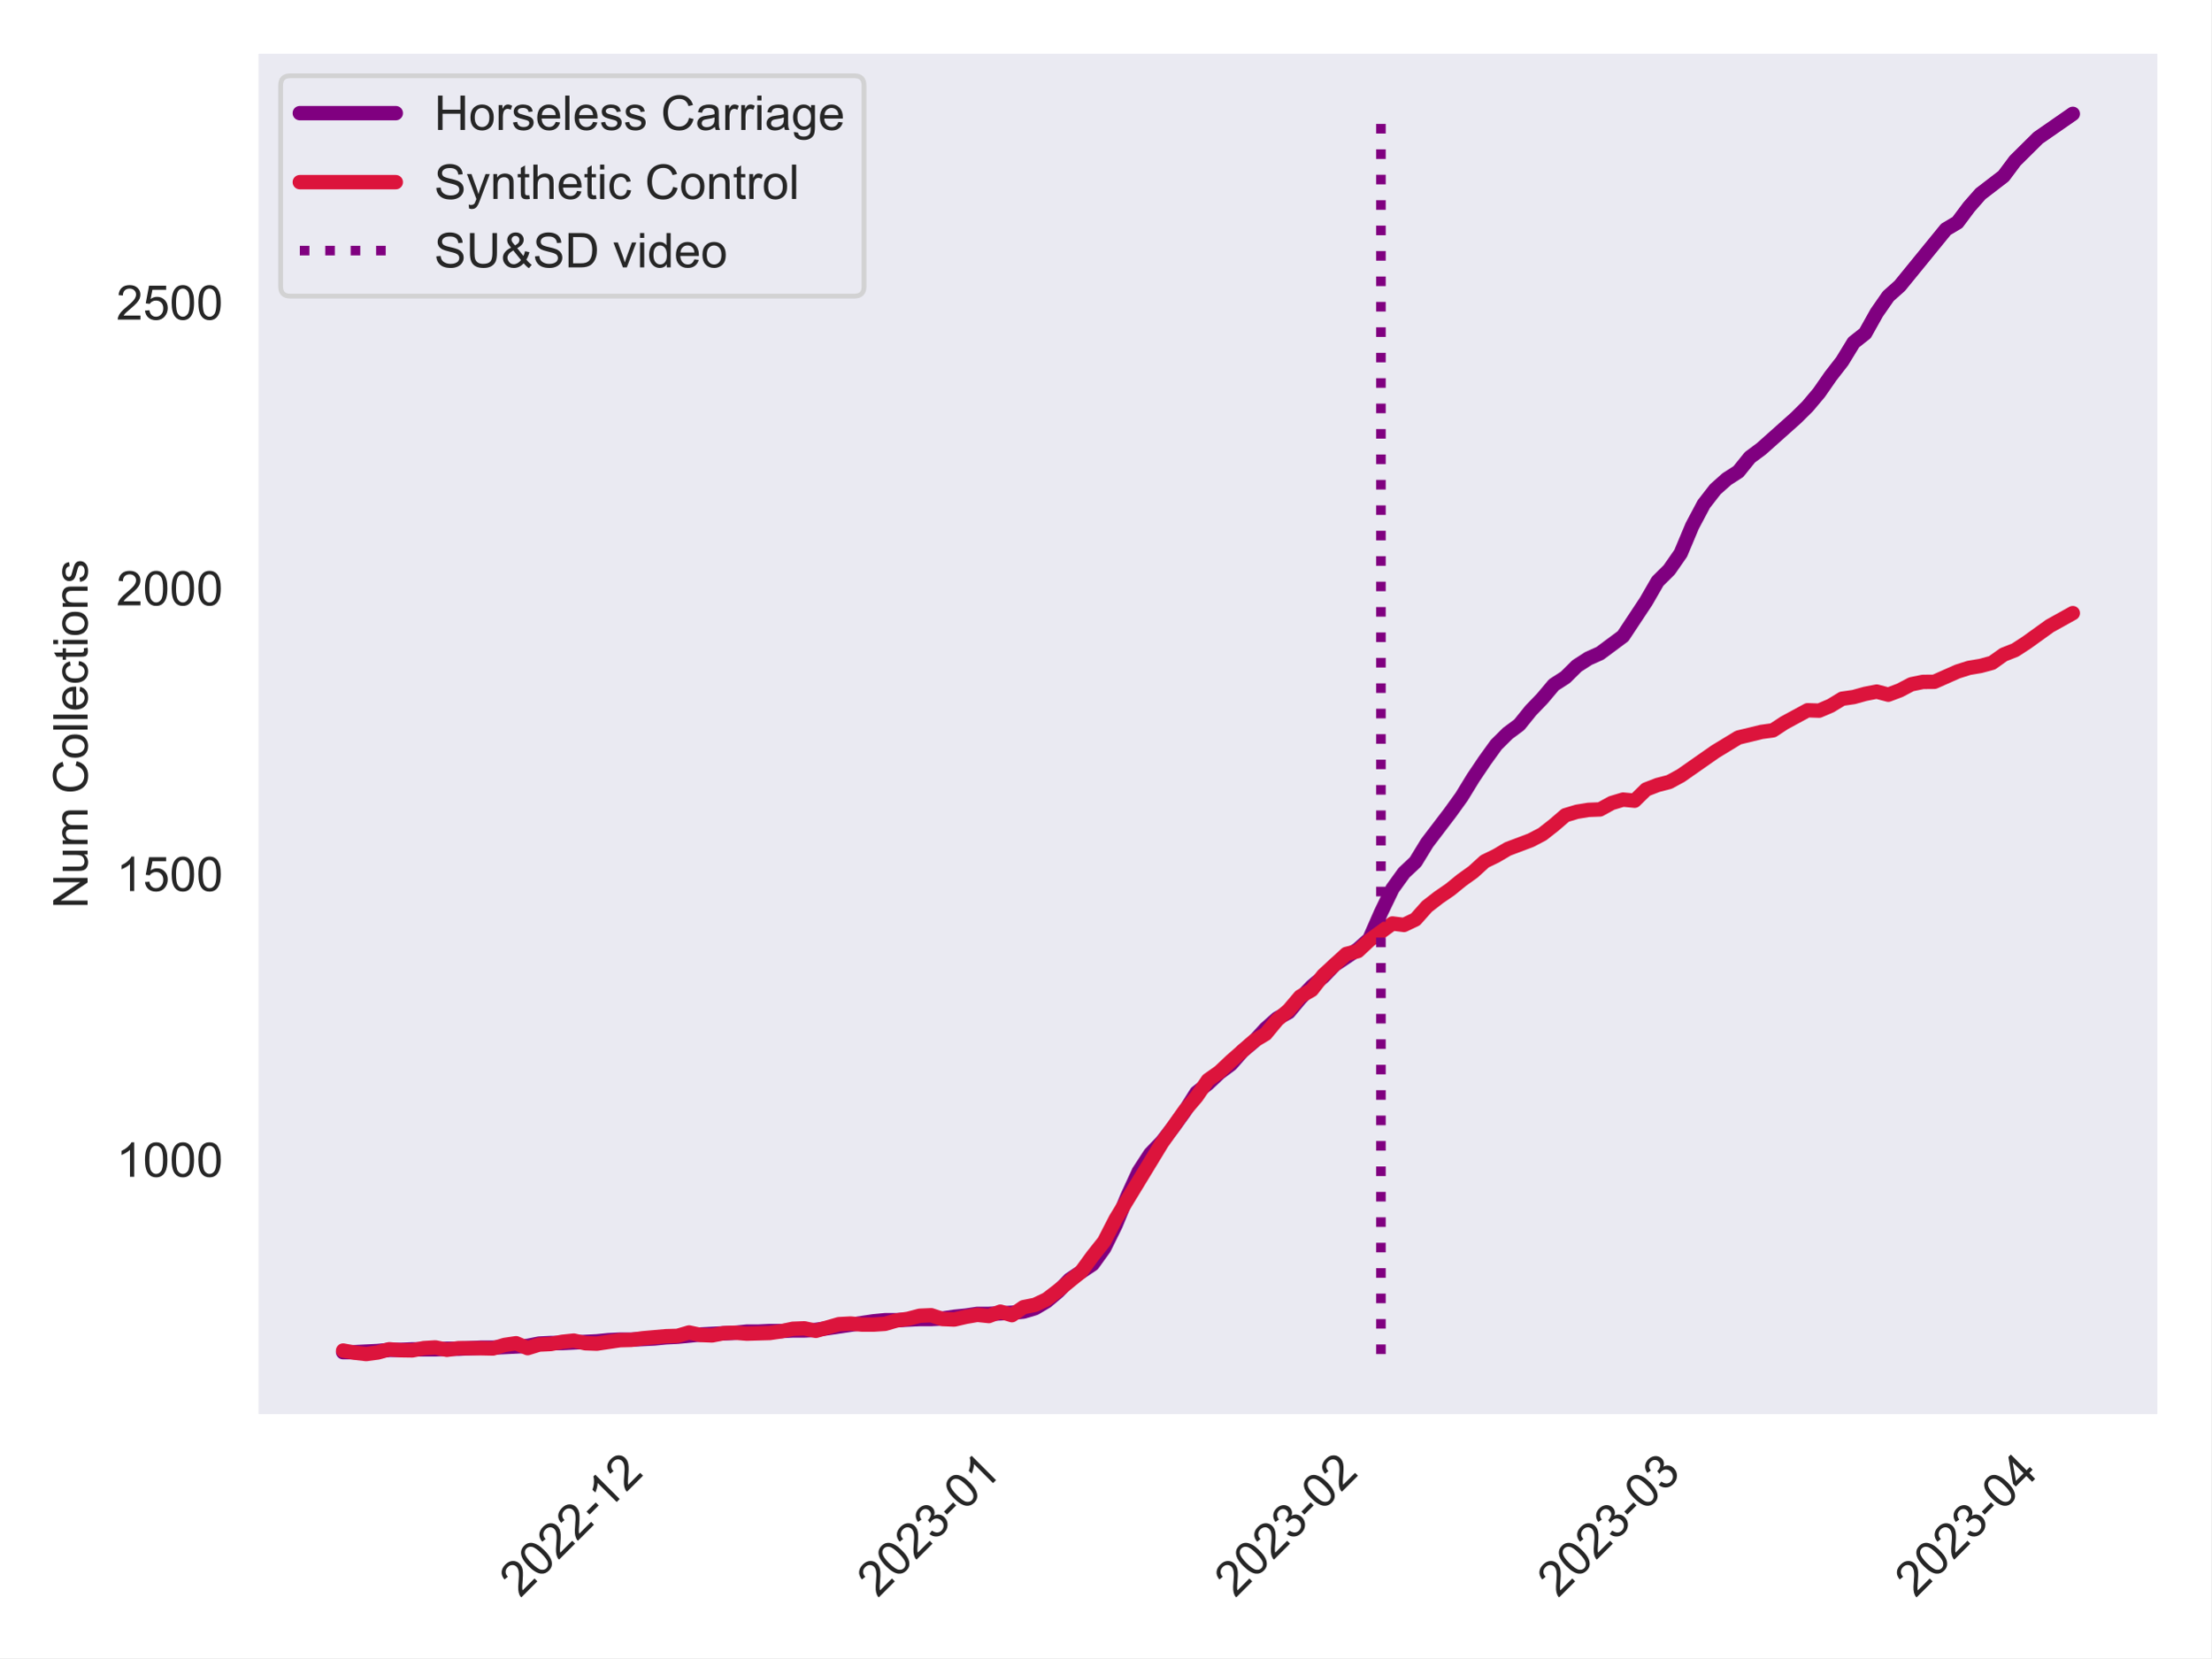
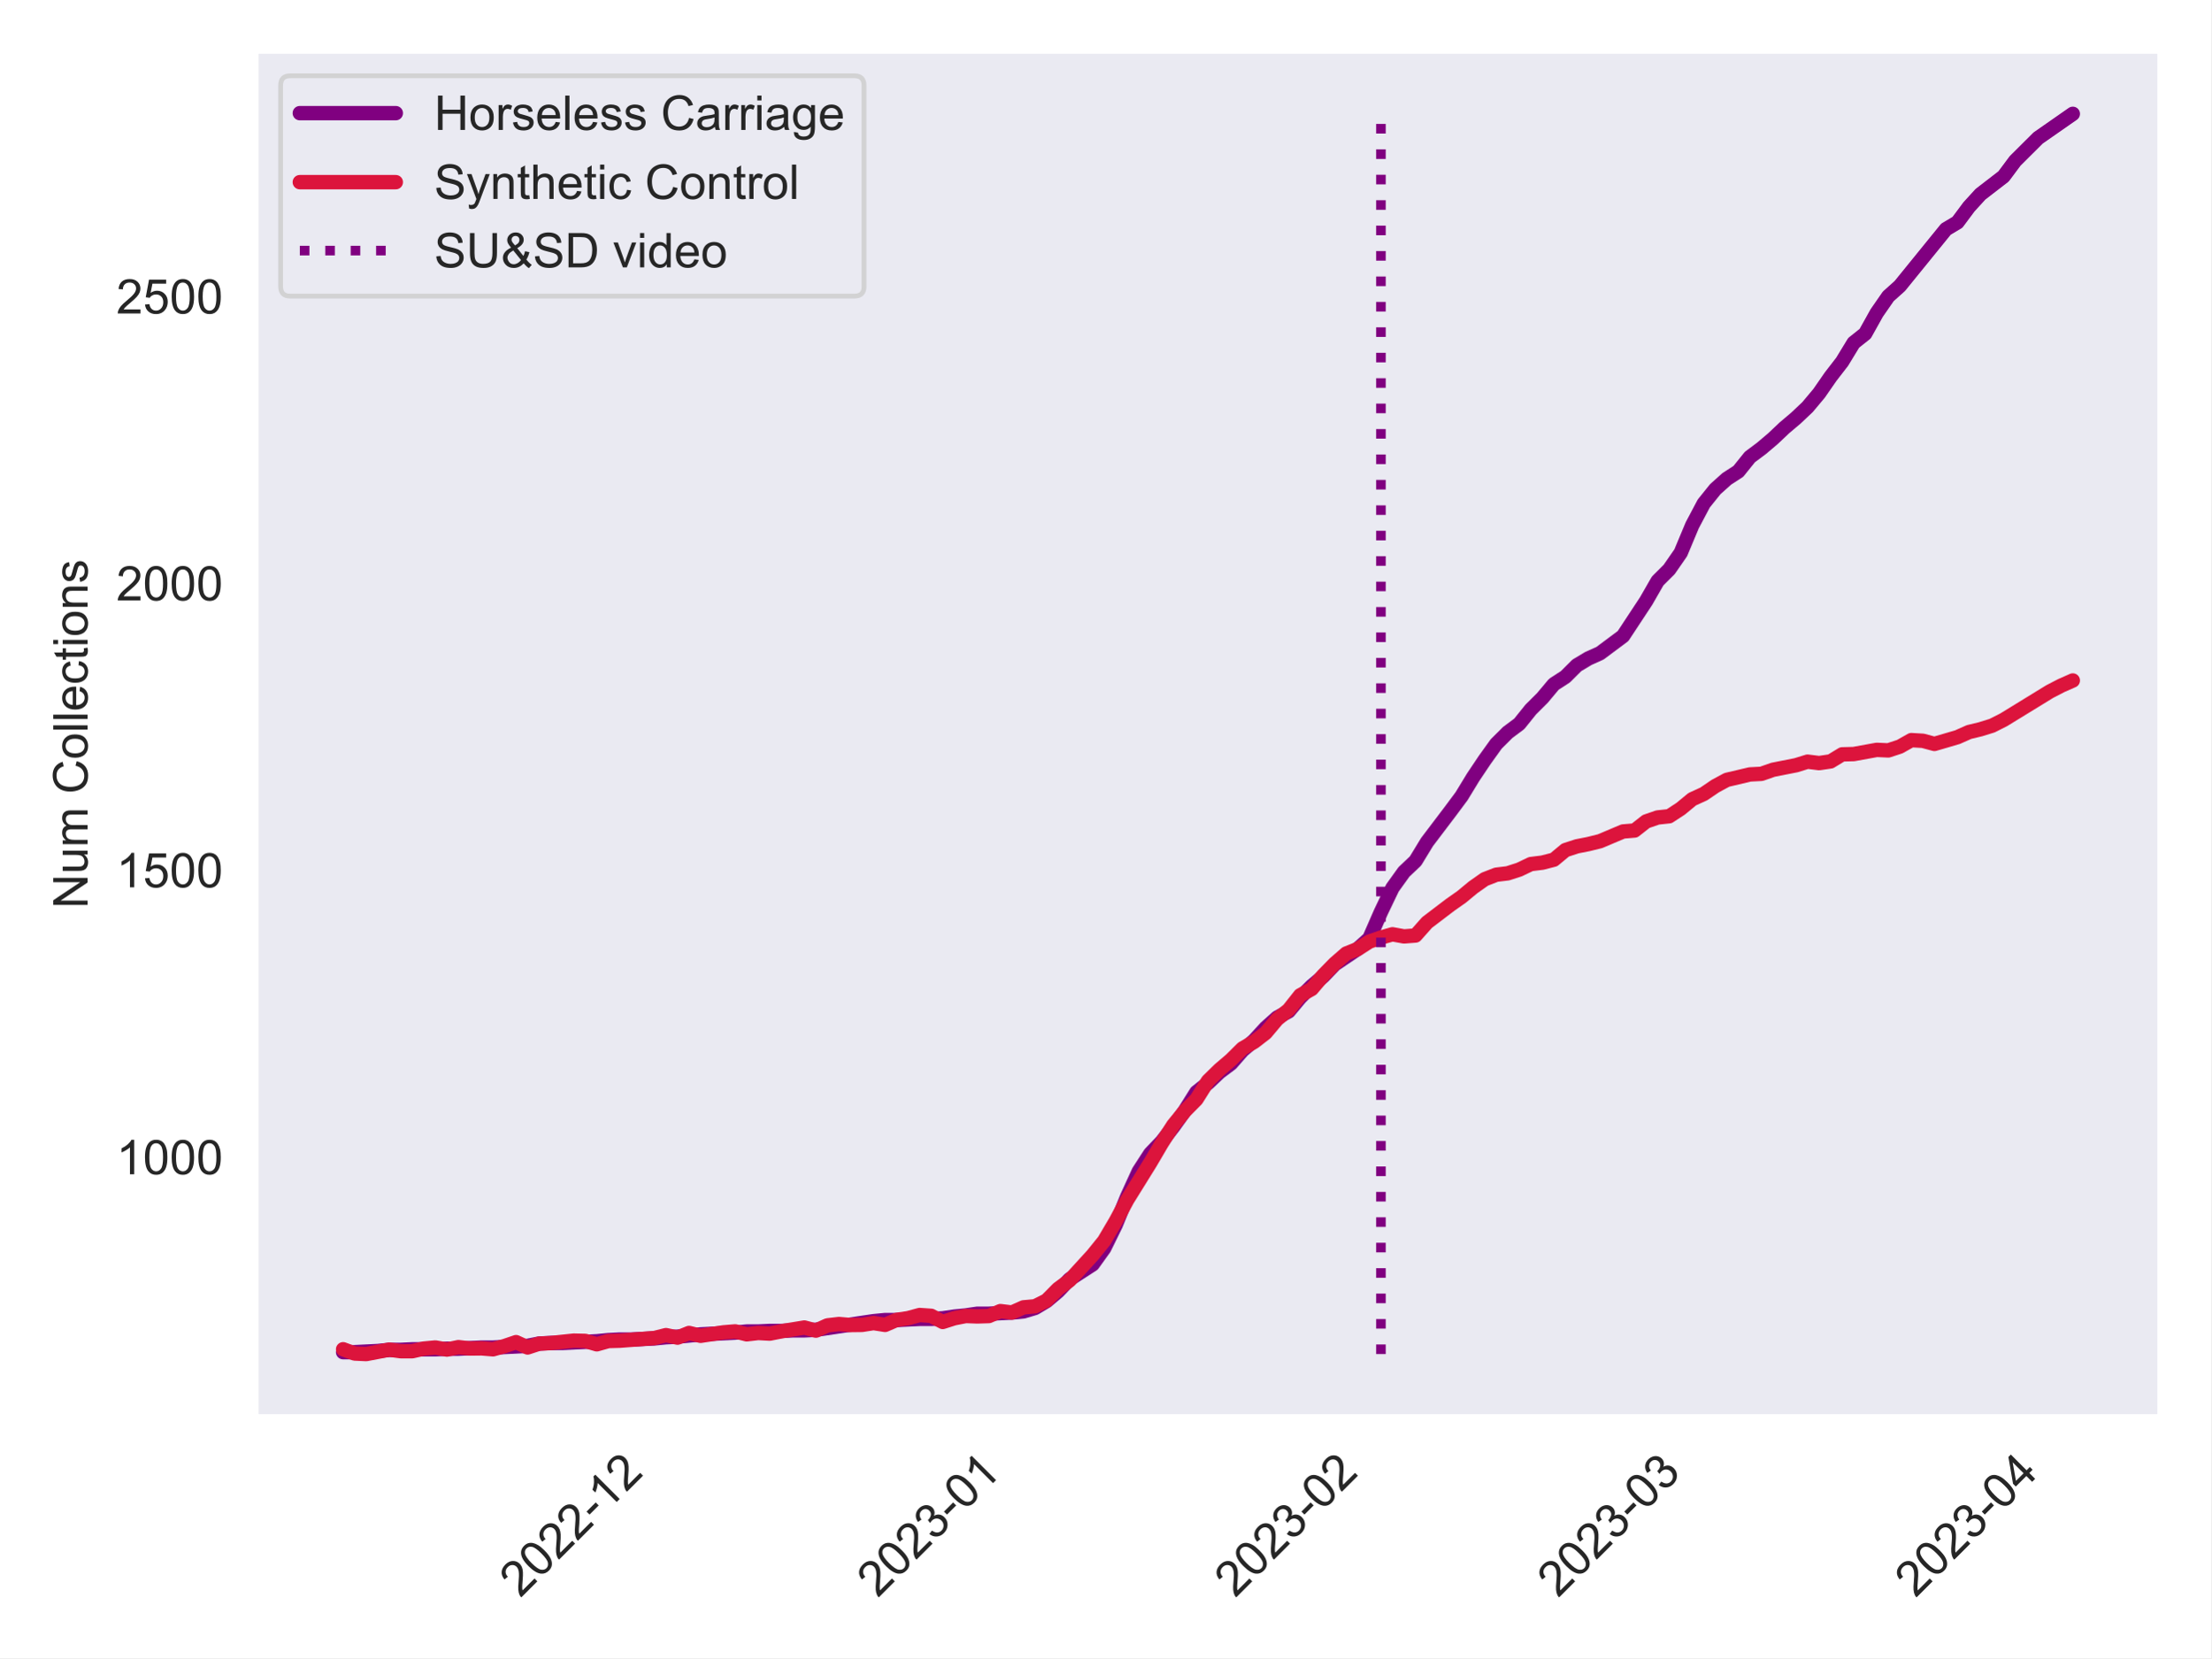
<svg xmlns="http://www.w3.org/2000/svg" xmlns:xlink="http://www.w3.org/1999/xlink" width="460.8pt" height="345.6pt" viewBox="0 0 460.8 345.6" version="1.1">
  <defs>
    <style type="text/css">*{stroke-linejoin: round; stroke-linecap: butt}</style>
  </defs>
  <g id="figure_1">
    <g id="patch_1">
      <path d="M 0 345.6  L 460.8 345.6  L 460.8 0  L 0 0  z " style="fill: #ffffff" />
    </g>
    <g id="axes_1">
      <g id="patch_2">
        <path d="M 53.48 295.153  L 450 295.153  L 450 10.8  L 53.48 10.8  z " style="fill: #eaeaf2" />
      </g>
      <g id="matplotlib.axis_1">
        <g id="xtick_1">
          <g id="text_1">
            <g style="fill: #262626" transform="translate(108.4209 333.1617) rotate(-45) scale(0.1 -0.1)">
              <defs>
                <path id="ArialMT-32" d="M 3222 541  L 3222 0  L 194 0  Q 188 203 259 391  Q 375 700 629 1000  Q 884 1300 1366 1694  Q 2113 2306 2375 2664  Q 2638 3022 2638 3341  Q 2638 3675 2398 3904  Q 2159 4134 1775 4134  Q 1369 4134 1125 3890  Q 881 3647 878 3216  L 300 3275  Q 359 3922 746 4261  Q 1134 4600 1788 4600  Q 2447 4600 2831 4234  Q 3216 3869 3216 3328  Q 3216 3053 3103 2787  Q 2991 2522 2730 2228  Q 2469 1934 1863 1422  Q 1356 997 1212 845  Q 1069 694 975 541  L 3222 541  z " transform="scale(0.015625)" />
                <path id="ArialMT-30" d="M 266 2259  Q 266 3072 433 3567  Q 600 4063 929 4331  Q 1259 4600 1759 4600  Q 2128 4600 2406 4451  Q 2684 4303 2865 4023  Q 3047 3744 3150 3342  Q 3253 2941 3253 2259  Q 3253 1453 3087 958  Q 2922 463 2592 192  Q 2263 -78 1759 -78  Q 1097 -78 719 397  Q 266 969 266 2259  z M 844 2259  Q 844 1131 1108 757  Q 1372 384 1759 384  Q 2147 384 2411 759  Q 2675 1134 2675 2259  Q 2675 3391 2411 3762  Q 2147 4134 1753 4134  Q 1366 4134 1134 3806  Q 844 3388 844 2259  z " transform="scale(0.015625)" />
                <path id="ArialMT-2d" d="M 203 1375  L 203 1941  L 1931 1941  L 1931 1375  L 203 1375  z " transform="scale(0.015625)" />
                <path id="ArialMT-31" d="M 2384 0  L 1822 0  L 1822 3584  Q 1619 3391 1289 3197  Q 959 3003 697 2906  L 697 3450  Q 1169 3672 1522 3987  Q 1875 4303 2022 4600  L 2384 4600  L 2384 0  z " transform="scale(0.015625)" />
              </defs>
              <use xlink:href="#ArialMT-32" />
              <use xlink:href="#ArialMT-30" x="55.615" />
              <use xlink:href="#ArialMT-32" x="111.23" />
              <use xlink:href="#ArialMT-32" x="166.846" />
              <use xlink:href="#ArialMT-2d" x="222.461" />
              <use xlink:href="#ArialMT-31" x="255.762" />
              <use xlink:href="#ArialMT-32" x="311.377" />
            </g>
          </g>
        </g>
        <g id="xtick_2">
          <g id="text_2">
            <g style="fill: #262626" transform="translate(182.9186 333.1617) rotate(-45) scale(0.1 -0.1)">
              <defs>
                <path id="ArialMT-33" d="M 269 1209  L 831 1284  Q 928 806 1161 595  Q 1394 384 1728 384  Q 2125 384 2398 659  Q 2672 934 2672 1341  Q 2672 1728 2419 1979  Q 2166 2231 1775 2231  Q 1616 2231 1378 2169  L 1441 2663  Q 1497 2656 1531 2656  Q 1891 2656 2178 2843  Q 2466 3031 2466 3422  Q 2466 3731 2256 3934  Q 2047 4138 1716 4138  Q 1388 4138 1169 3931  Q 950 3725 888 3313  L 325 3413  Q 428 3978 793 4289  Q 1159 4600 1703 4600  Q 2078 4600 2393 4439  Q 2709 4278 2876 4000  Q 3044 3722 3044 3409  Q 3044 3113 2884 2869  Q 2725 2625 2413 2481  Q 2819 2388 3044 2092  Q 3269 1797 3269 1353  Q 3269 753 2831 336  Q 2394 -81 1725 -81  Q 1122 -81 723 278  Q 325 638 269 1209  z " transform="scale(0.015625)" />
              </defs>
              <use xlink:href="#ArialMT-32" />
              <use xlink:href="#ArialMT-30" x="55.615" />
              <use xlink:href="#ArialMT-32" x="111.23" />
              <use xlink:href="#ArialMT-33" x="166.846" />
              <use xlink:href="#ArialMT-2d" x="222.461" />
              <use xlink:href="#ArialMT-30" x="255.762" />
              <use xlink:href="#ArialMT-31" x="311.377" />
            </g>
          </g>
        </g>
        <g id="xtick_3">
          <g id="text_3">
            <g style="fill: #262626" transform="translate(257.4163 333.1617) rotate(-45) scale(0.1 -0.1)">
              <use xlink:href="#ArialMT-32" />
              <use xlink:href="#ArialMT-30" x="55.615" />
              <use xlink:href="#ArialMT-32" x="111.23" />
              <use xlink:href="#ArialMT-33" x="166.846" />
              <use xlink:href="#ArialMT-2d" x="222.461" />
              <use xlink:href="#ArialMT-30" x="255.762" />
              <use xlink:href="#ArialMT-32" x="311.377" />
            </g>
          </g>
        </g>
        <g id="xtick_4">
          <g id="text_4">
            <g style="fill: #262626" transform="translate(324.7045 333.1617) rotate(-45) scale(0.1 -0.1)">
              <use xlink:href="#ArialMT-32" />
              <use xlink:href="#ArialMT-30" x="55.615" />
              <use xlink:href="#ArialMT-32" x="111.23" />
              <use xlink:href="#ArialMT-33" x="166.846" />
              <use xlink:href="#ArialMT-2d" x="222.461" />
              <use xlink:href="#ArialMT-30" x="255.762" />
              <use xlink:href="#ArialMT-33" x="311.377" />
            </g>
          </g>
        </g>
        <g id="xtick_5">
          <g id="text_5">
            <g style="fill: #262626" transform="translate(399.2022 333.1617) rotate(-45) scale(0.1 -0.1)">
              <defs>
                <path id="ArialMT-34" d="M 2069 0  L 2069 1097  L 81 1097  L 81 1613  L 2172 4581  L 2631 4581  L 2631 1613  L 3250 1613  L 3250 1097  L 2631 1097  L 2631 0  L 2069 0  z M 2069 1613  L 2069 3678  L 634 1613  L 2069 1613  z " transform="scale(0.015625)" />
              </defs>
              <use xlink:href="#ArialMT-32" />
              <use xlink:href="#ArialMT-30" x="55.615" />
              <use xlink:href="#ArialMT-32" x="111.23" />
              <use xlink:href="#ArialMT-33" x="166.846" />
              <use xlink:href="#ArialMT-2d" x="222.461" />
              <use xlink:href="#ArialMT-30" x="255.762" />
              <use xlink:href="#ArialMT-34" x="311.377" />
            </g>
          </g>
        </g>
      </g>
      <g id="matplotlib.axis_2">
        <g id="ytick_1">
          <g id="text_6">
-             <g style="fill: #262626" transform="translate(24.23625 245.2781) scale(0.1 -0.1)">
+             <g style="fill: #262626" transform="translate(24.23625 244.7481) scale(0.1 -0.1)">
              <use xlink:href="#ArialMT-31" />
              <use xlink:href="#ArialMT-30" x="55.615" />
              <use xlink:href="#ArialMT-30" x="111.23" />
              <use xlink:href="#ArialMT-30" x="166.846" />
            </g>
          </g>
        </g>
        <g id="ytick_2">
          <g id="text_7">
-             <g style="fill: #262626" transform="translate(24.23625 185.7223) scale(0.1 -0.1)">
+             <g style="fill: #262626" transform="translate(24.23625 184.945) scale(0.1 -0.1)">
              <defs>
                <path id="ArialMT-35" d="M 266 1200  L 856 1250  Q 922 819 1161 601  Q 1400 384 1738 384  Q 2144 384 2425 690  Q 2706 997 2706 1503  Q 2706 1984 2436 2262  Q 2166 2541 1728 2541  Q 1456 2541 1237 2417  Q 1019 2294 894 2097  L 366 2166  L 809 4519  L 3088 4519  L 3088 3981  L 1259 3981  L 1013 2750  Q 1425 3038 1878 3038  Q 2478 3038 2890 2622  Q 3303 2206 3303 1553  Q 3303 931 2941 478  Q 2500 -78 1738 -78  Q 1113 -78 717 272  Q 322 622 266 1200  z " transform="scale(0.015625)" />
              </defs>
              <use xlink:href="#ArialMT-31" />
              <use xlink:href="#ArialMT-35" x="55.615" />
              <use xlink:href="#ArialMT-30" x="111.23" />
              <use xlink:href="#ArialMT-30" x="166.846" />
            </g>
          </g>
        </g>
        <g id="ytick_3">
          <g id="text_8">
-             <g style="fill: #262626" transform="translate(24.23625 126.1666) scale(0.1 -0.1)">
+             <g style="fill: #262626" transform="translate(24.23625 125.1419) scale(0.1 -0.1)">
              <use xlink:href="#ArialMT-32" />
              <use xlink:href="#ArialMT-30" x="55.615" />
              <use xlink:href="#ArialMT-30" x="111.23" />
              <use xlink:href="#ArialMT-30" x="166.846" />
            </g>
          </g>
        </g>
        <g id="ytick_4">
          <g id="text_9">
-             <g style="fill: #262626" transform="translate(24.23625 66.61083) scale(0.1 -0.1)">
+             <g style="fill: #262626" transform="translate(24.23625 65.33881) scale(0.1 -0.1)">
              <use xlink:href="#ArialMT-32" />
              <use xlink:href="#ArialMT-35" x="55.615" />
              <use xlink:href="#ArialMT-30" x="111.23" />
              <use xlink:href="#ArialMT-30" x="166.846" />
            </g>
          </g>
        </g>
        <g id="text_10">
          <g style="fill: #262626" transform="translate(18.24875 189.3764) rotate(-90) scale(0.1 -0.1)">
            <defs>
              <path id="ArialMT-4e" d="M 488 0  L 488 4581  L 1109 4581  L 3516 984  L 3516 4581  L 4097 4581  L 4097 0  L 3475 0  L 1069 3600  L 1069 0  L 488 0  z " transform="scale(0.015625)" />
              <path id="ArialMT-75" d="M 2597 0  L 2597 488  Q 2209 -75 1544 -75  Q 1250 -75 995 37  Q 741 150 617 320  Q 494 491 444 738  Q 409 903 409 1263  L 409 3319  L 972 3319  L 972 1478  Q 972 1038 1006 884  Q 1059 663 1231 536  Q 1403 409 1656 409  Q 1909 409 2131 539  Q 2353 669 2445 892  Q 2538 1116 2538 1541  L 2538 3319  L 3100 3319  L 3100 0  L 2597 0  z " transform="scale(0.015625)" />
              <path id="ArialMT-6d" d="M 422 0  L 422 3319  L 925 3319  L 925 2853  Q 1081 3097 1340 3245  Q 1600 3394 1931 3394  Q 2300 3394 2536 3241  Q 2772 3088 2869 2813  Q 3263 3394 3894 3394  Q 4388 3394 4653 3120  Q 4919 2847 4919 2278  L 4919 0  L 4359 0  L 4359 2091  Q 4359 2428 4304 2576  Q 4250 2725 4106 2815  Q 3963 2906 3769 2906  Q 3419 2906 3187 2673  Q 2956 2441 2956 1928  L 2956 0  L 2394 0  L 2394 2156  Q 2394 2531 2256 2718  Q 2119 2906 1806 2906  Q 1569 2906 1367 2781  Q 1166 2656 1075 2415  Q 984 2175 984 1722  L 984 0  L 422 0  z " transform="scale(0.015625)" />
              <path id="ArialMT-20" transform="scale(0.015625)" />
              <path id="ArialMT-43" d="M 3763 1606  L 4369 1453  Q 4178 706 3683 314  Q 3188 -78 2472 -78  Q 1731 -78 1267 223  Q 803 525 561 1097  Q 319 1669 319 2325  Q 319 3041 592 3573  Q 866 4106 1370 4382  Q 1875 4659 2481 4659  Q 3169 4659 3637 4309  Q 4106 3959 4291 3325  L 3694 3184  Q 3534 3684 3231 3912  Q 2928 4141 2469 4141  Q 1941 4141 1586 3887  Q 1231 3634 1087 3207  Q 944 2781 944 2328  Q 944 1744 1114 1308  Q 1284 872 1643 656  Q 2003 441 2422 441  Q 2931 441 3284 734  Q 3638 1028 3763 1606  z " transform="scale(0.015625)" />
              <path id="ArialMT-6f" d="M 213 1659  Q 213 2581 725 3025  Q 1153 3394 1769 3394  Q 2453 3394 2887 2945  Q 3322 2497 3322 1706  Q 3322 1066 3130 698  Q 2938 331 2570 128  Q 2203 -75 1769 -75  Q 1072 -75 642 372  Q 213 819 213 1659  z M 791 1659  Q 791 1022 1069 705  Q 1347 388 1769 388  Q 2188 388 2466 706  Q 2744 1025 2744 1678  Q 2744 2294 2464 2611  Q 2184 2928 1769 2928  Q 1347 2928 1069 2612  Q 791 2297 791 1659  z " transform="scale(0.015625)" />
              <path id="ArialMT-6c" d="M 409 0  L 409 4581  L 972 4581  L 972 0  L 409 0  z " transform="scale(0.015625)" />
              <path id="ArialMT-65" d="M 2694 1069  L 3275 997  Q 3138 488 2766 206  Q 2394 -75 1816 -75  Q 1088 -75 661 373  Q 234 822 234 1631  Q 234 2469 665 2931  Q 1097 3394 1784 3394  Q 2450 3394 2872 2941  Q 3294 2488 3294 1666  Q 3294 1616 3291 1516  L 816 1516  Q 847 969 1125 678  Q 1403 388 1819 388  Q 2128 388 2347 550  Q 2566 713 2694 1069  z M 847 1978  L 2700 1978  Q 2663 2397 2488 2606  Q 2219 2931 1791 2931  Q 1403 2931 1139 2672  Q 875 2413 847 1978  z " transform="scale(0.015625)" />
              <path id="ArialMT-63" d="M 2588 1216  L 3141 1144  Q 3050 572 2676 248  Q 2303 -75 1759 -75  Q 1078 -75 664 370  Q 250 816 250 1647  Q 250 2184 428 2587  Q 606 2991 970 3192  Q 1334 3394 1763 3394  Q 2303 3394 2647 3120  Q 2991 2847 3088 2344  L 2541 2259  Q 2463 2594 2264 2762  Q 2066 2931 1784 2931  Q 1359 2931 1093 2626  Q 828 2322 828 1663  Q 828 994 1084 691  Q 1341 388 1753 388  Q 2084 388 2306 591  Q 2528 794 2588 1216  z " transform="scale(0.015625)" />
              <path id="ArialMT-74" d="M 1650 503  L 1731 6  Q 1494 -44 1306 -44  Q 1000 -44 831 53  Q 663 150 594 308  Q 525 466 525 972  L 525 2881  L 113 2881  L 113 3319  L 525 3319  L 525 4141  L 1084 4478  L 1084 3319  L 1650 3319  L 1650 2881  L 1084 2881  L 1084 941  Q 1084 700 1114 631  Q 1144 563 1211 522  Q 1278 481 1403 481  Q 1497 481 1650 503  z " transform="scale(0.015625)" />
              <path id="ArialMT-69" d="M 425 3934  L 425 4581  L 988 4581  L 988 3934  L 425 3934  z M 425 0  L 425 3319  L 988 3319  L 988 0  L 425 0  z " transform="scale(0.015625)" />
              <path id="ArialMT-6e" d="M 422 0  L 422 3319  L 928 3319  L 928 2847  Q 1294 3394 1984 3394  Q 2284 3394 2536 3286  Q 2788 3178 2913 3003  Q 3038 2828 3088 2588  Q 3119 2431 3119 2041  L 3119 0  L 2556 0  L 2556 2019  Q 2556 2363 2490 2533  Q 2425 2703 2258 2804  Q 2091 2906 1866 2906  Q 1506 2906 1245 2678  Q 984 2450 984 1813  L 984 0  L 422 0  z " transform="scale(0.015625)" />
              <path id="ArialMT-73" d="M 197 991  L 753 1078  Q 800 744 1014 566  Q 1228 388 1613 388  Q 2000 388 2187 545  Q 2375 703 2375 916  Q 2375 1106 2209 1216  Q 2094 1291 1634 1406  Q 1016 1563 777 1677  Q 538 1791 414 1992  Q 291 2194 291 2438  Q 291 2659 392 2848  Q 494 3038 669 3163  Q 800 3259 1026 3326  Q 1253 3394 1513 3394  Q 1903 3394 2198 3281  Q 2494 3169 2634 2976  Q 2775 2784 2828 2463  L 2278 2388  Q 2241 2644 2061 2787  Q 1881 2931 1553 2931  Q 1166 2931 1000 2803  Q 834 2675 834 2503  Q 834 2394 903 2306  Q 972 2216 1119 2156  Q 1203 2125 1616 2013  Q 2213 1853 2448 1751  Q 2684 1650 2818 1456  Q 2953 1263 2953 975  Q 2953 694 2789 445  Q 2625 197 2315 61  Q 2006 -75 1616 -75  Q 969 -75 630 194  Q 291 463 197 991  z " transform="scale(0.015625)" />
            </defs>
            <use xlink:href="#ArialMT-4e" />
            <use xlink:href="#ArialMT-75" x="72.217" />
            <use xlink:href="#ArialMT-6d" x="127.832" />
            <use xlink:href="#ArialMT-20" x="211.133" />
            <use xlink:href="#ArialMT-43" x="238.916" />
            <use xlink:href="#ArialMT-6f" x="311.133" />
            <use xlink:href="#ArialMT-6c" x="366.748" />
            <use xlink:href="#ArialMT-6c" x="388.965" />
            <use xlink:href="#ArialMT-65" x="411.182" />
            <use xlink:href="#ArialMT-63" x="466.797" />
            <use xlink:href="#ArialMT-74" x="516.797" />
            <use xlink:href="#ArialMT-69" x="544.58" />
            <use xlink:href="#ArialMT-6f" x="566.797" />
            <use xlink:href="#ArialMT-6e" x="622.412" />
            <use xlink:href="#ArialMT-73" x="678.027" />
          </g>
        </g>
      </g>
      <g id="PolyCollection_1" />
      <g id="PolyCollection_2" />
      <g id="line2d_1">
-         <path d="M 71.504 281.84  L 73.907 281.84  L 78.713 281.602  L 81.116 281.363  L 83.519 281.363  L 85.923 281.244  L 90.729 281.244  L 93.132 281.125  L 95.535 281.125  L 100.341 280.887  L 102.745 280.887  L 109.954 280.53  L 112.357 280.053  L 114.76 279.934  L 117.164 279.934  L 124.373 279.577  L 126.776 279.338  L 129.179 279.219  L 131.582 279.219  L 136.389 278.981  L 138.792 278.743  L 141.195 278.624  L 146.001 278.147  L 153.211 277.79  L 155.614 277.552  L 158.017 277.552  L 160.42 277.433  L 162.823 277.433  L 165.227 277.314  L 167.63 277.314  L 170.033 277.194  L 182.049 275.408  L 184.452 275.17  L 186.855 275.17  L 191.661 274.931  L 194.064 274.931  L 196.468 274.812  L 198.871 274.455  L 201.274 274.217  L 203.677 273.859  L 206.08 273.859  L 210.886 273.621  L 213.29 273.383  L 215.693 272.668  L 218.096 271.239  L 220.499 269.214  L 222.902 266.713  L 227.708 263.497  L 230.112 260.161  L 232.515 255.278  L 234.918 249.441  L 237.321 244.201  L 239.724 240.508  L 242.127 238.007  L 244.531 234.91  L 246.934 231.575  L 249.337 227.763  L 251.74 225.857  L 254.143 223.594  L 256.546 221.808  L 258.949 219.068  L 261.353 217.043  L 263.756 214.423  L 266.159 212.279  L 268.562 210.968  L 270.965 208.11  L 273.368 205.608  L 275.772 203.584  L 278.175 201.082  L 282.981 197.866  L 285.384 195.722  L 287.787 190.243  L 290.19 185.24  L 292.594 181.905  L 294.997 179.642  L 297.4 175.711  L 302.206 169.399  L 304.609 166.063  L 307.012 162.133  L 309.416 158.559  L 311.819 155.224  L 314.222 152.842  L 316.625 151.055  L 319.028 148.078  L 321.431 145.576  L 323.835 142.718  L 326.238 141.169  L 328.641 138.787  L 331.044 137.238  L 333.447 136.166  L 338.253 132.593  L 343.06 125.327  L 345.463 121.158  L 347.866 118.776  L 350.269 115.322  L 352.672 109.605  L 355.076 105.078  L 357.479 101.981  L 359.882 99.837  L 362.285 98.289  L 364.688 95.311  L 367.091 93.524  L 374.301 87.092  L 376.704 84.71  L 379.107 81.852  L 381.51 78.397  L 383.913 75.3  L 386.316 71.37  L 388.72 69.464  L 391.123 65.176  L 393.526 61.722  L 395.929 59.578  L 405.542 47.786  L 407.945 46.356  L 410.348 43.14  L 412.751 40.401  L 417.557 36.708  L 419.961 33.492  L 424.767 28.728  L 431.976 23.725  L 431.976 23.725  " clip-path="url(#p81925b0936)" style="fill: none; stroke: #800080; stroke-width: 3; stroke-linecap: round" />
+         <path d="M 71.504 281.835  L 73.907 281.835  L 78.713 281.596  L 81.116 281.357  L 83.519 281.357  L 85.923 281.237  L 90.729 281.237  L 93.132 281.118  L 95.535 281.118  L 100.341 280.878  L 102.745 280.878  L 109.954 280.52  L 112.357 280.041  L 114.76 279.922  L 117.164 279.922  L 124.373 279.563  L 126.776 279.324  L 129.179 279.204  L 131.582 279.204  L 136.389 278.965  L 138.792 278.726  L 141.195 278.606  L 146.001 278.128  L 153.211 277.769  L 155.614 277.53  L 158.017 277.53  L 160.42 277.41  L 162.823 277.41  L 165.227 277.29  L 167.63 277.29  L 170.033 277.171  L 182.049 275.377  L 184.452 275.137  L 186.855 275.137  L 191.661 274.898  L 194.064 274.898  L 196.468 274.779  L 198.871 274.42  L 201.274 274.181  L 203.677 273.822  L 206.08 273.822  L 210.886 273.583  L 213.29 273.343  L 215.693 272.626  L 218.096 271.19  L 220.499 269.157  L 222.902 266.645  L 227.708 263.536  L 230.112 260.187  L 232.515 255.283  L 234.918 249.422  L 237.321 244.159  L 239.724 240.452  L 242.127 237.94  L 244.531 234.83  L 246.934 231.481  L 249.337 227.654  L 251.74 225.74  L 254.143 223.468  L 256.546 221.673  L 258.949 218.922  L 261.353 216.889  L 263.756 214.258  L 266.159 212.105  L 268.562 210.789  L 270.965 207.919  L 273.368 205.527  L 275.772 203.493  L 278.175 200.982  L 282.981 197.752  L 285.384 195.599  L 287.787 190.097  L 290.19 185.074  L 292.594 181.725  L 294.997 179.452  L 297.4 175.505  L 302.206 169.166  L 304.609 165.937  L 307.012 161.99  L 309.416 158.402  L 311.819 155.053  L 314.222 152.661  L 316.625 150.867  L 319.028 147.876  L 321.431 145.484  L 323.835 142.614  L 326.238 141.059  L 328.641 138.667  L 331.044 137.231  L 333.447 136.155  L 338.253 132.567  L 343.06 125.271  L 345.463 121.085  L 347.866 118.692  L 350.269 115.224  L 352.672 109.483  L 355.076 104.938  L 357.479 101.948  L 359.882 99.795  L 362.285 98.24  L 364.688 95.25  L 367.091 93.456  L 369.494 91.422  L 371.898 89.15  L 374.301 87.116  L 376.704 84.844  L 379.107 81.973  L 381.51 78.505  L 383.913 75.395  L 386.316 71.448  L 388.72 69.534  L 391.123 65.228  L 393.526 61.76  L 395.929 59.607  L 405.542 47.766  L 407.945 46.331  L 410.348 43.101  L 412.751 40.47  L 417.557 36.762  L 419.961 33.533  L 424.767 28.749  L 431.976 23.725  L 431.976 23.725  " clip-path="url(#pc773b7f266)" style="fill: none; stroke: #800080; stroke-width: 3; stroke-linecap: round" />
      </g>
      <g id="line2d_2">
-         <path d="M 71.504 281.501  L 73.907 281.95  L 76.31 282.228  L 78.713 281.908  L 81.116 281.228  L 83.519 281.431  L 85.923 281.467  L 88.326 280.99  L 90.729 280.847  L 93.132 281.344  L 95.535 281.006  L 100.341 281.018  L 102.745 281.067  L 105.148 280.335  L 107.551 279.975  L 109.954 280.996  L 112.357 280.254  L 114.76 280.139  L 117.164 279.678  L 119.567 279.425  L 121.97 279.974  L 124.373 280.06  L 129.179 279.343  L 131.582 279.275  L 133.986 278.937  L 138.792 278.515  L 141.195 278.443  L 143.598 277.733  L 146.001 278.252  L 148.404 278.343  L 150.808 277.871  L 153.211 277.777  L 155.614 277.974  L 160.42 277.838  L 162.823 277.487  L 165.227 276.965  L 167.63 276.872  L 170.033 277.394  L 174.839 276  L 177.242 275.872  L 179.645 276.087  L 182.049 276.09  L 184.452 275.933  L 186.855 275.229  L 189.258 274.884  L 191.661 274.247  L 194.064 274.14  L 196.468 274.932  L 198.871 275.031  L 201.274 274.474  L 203.677 274.058  L 206.08 274.308  L 208.483 273.388  L 210.886 274.124  L 213.29 272.46  L 215.693 271.974  L 218.096 270.834  L 220.499 268.994  L 225.305 265.077  L 227.708 261.78  L 230.112 258.751  L 232.515 254.071  L 242.127 238.258  L 246.934 231.438  L 249.337 228.631  L 251.74 225.124  L 254.143 223.427  L 256.546 221.151  L 261.353 216.939  L 263.756 215.507  L 266.159 212.598  L 268.562 210.537  L 270.965 207.705  L 273.368 206.345  L 275.772 203.259  L 280.578 198.841  L 282.981 198.238  L 285.384 195.991  L 290.19 192.487  L 292.594 192.785  L 294.997 191.63  L 297.4 188.927  L 299.803 187.064  L 302.206 185.411  L 304.609 183.454  L 307.012 181.729  L 309.416 179.537  L 311.819 178.366  L 314.222 176.946  L 319.028 175.128  L 321.431 173.873  L 323.835 171.988  L 326.238 169.919  L 328.641 169.193  L 331.044 168.802  L 333.447 168.708  L 335.85 167.383  L 338.253 166.661  L 340.657 166.894  L 343.06 164.541  L 345.463 163.612  L 347.866 162.986  L 350.269 161.685  L 357.479 156.646  L 362.285 153.723  L 367.091 152.556  L 369.494 152.221  L 371.898 150.642  L 376.704 148.039  L 379.107 148.12  L 381.51 147.094  L 383.913 145.632  L 386.316 145.282  L 388.72 144.617  L 391.123 144.153  L 393.526 144.792  L 395.929 143.881  L 398.332 142.622  L 400.735 142.125  L 403.139 142.101  L 407.945 139.967  L 410.348 139.203  L 412.751 138.798  L 415.154 138.15  L 417.557 136.44  L 419.961 135.489  L 422.364 133.924  L 427.17 130.467  L 431.976 127.791  L 431.976 127.791  " clip-path="url(#p81925b0936)" style="fill: none; stroke: #dc143c; stroke-width: 3; stroke-linecap: round" />
+         <path d="M 71.504 281.229  L 73.907 282.115  L 76.31 282.228  L 81.116 281.31  L 83.519 281.638  L 85.923 281.639  L 88.326 281.089  L 90.729 280.862  L 93.132 281.294  L 95.535 280.786  L 97.938 281.069  L 100.341 281.041  L 102.745 281.239  L 105.148 280.567  L 107.551 279.745  L 109.954 280.855  L 112.357 280.06  L 114.76 279.941  L 119.567 279.431  L 121.97 279.489  L 124.373 280.199  L 126.776 279.517  L 129.179 279.447  L 136.389 278.893  L 138.792 278.28  L 141.195 278.801  L 143.598 277.835  L 146.001 278.428  L 150.808 277.703  L 153.211 277.504  L 155.614 278.117  L 158.017 277.837  L 160.42 277.97  L 162.823 277.49  L 167.63 276.697  L 170.033 277.343  L 172.436 276.255  L 174.839 275.973  L 177.242 276.182  L 179.645 276.151  L 182.049 275.77  L 184.452 276.152  L 186.855 275.111  L 189.258 274.749  L 191.661 274.093  L 194.064 274.261  L 196.468 275.536  L 198.871 274.768  L 201.274 274.294  L 203.677 274.385  L 206.08 274.306  L 208.483 273.274  L 210.886 273.575  L 213.29 272.497  L 215.693 272.275  L 218.096 271.075  L 220.499 268.643  L 222.902 266.868  L 227.708 261.606  L 230.112 258.632  L 232.515 254.549  L 234.918 250.093  L 239.724 242.35  L 242.127 238.253  L 244.531 234.495  L 246.934 231.567  L 249.337 229.141  L 251.74 225.31  L 254.143 222.958  L 256.546 220.908  L 258.949 218.523  L 261.353 217.153  L 263.756 215.296  L 266.159 212.436  L 268.562 210.484  L 270.965 207.447  L 273.368 206.13  L 275.772 203.283  L 278.175 200.829  L 280.578 198.737  L 282.981 197.789  L 285.384 196.254  L 287.787 195.421  L 290.19 194.737  L 292.594 195.176  L 294.997 194.99  L 297.4 192.281  L 302.206 188.622  L 304.609 186.933  L 307.012 184.944  L 309.416 183.252  L 311.819 182.318  L 314.222 182.026  L 316.625 181.246  L 319.028 180.099  L 321.431 179.799  L 323.835 179.183  L 326.238 177.184  L 328.641 176.401  L 331.044 175.927  L 333.447 175.333  L 338.253 173.304  L 340.657 173.101  L 343.06 171.214  L 345.463 170.385  L 347.866 170.127  L 350.269 168.557  L 352.672 166.573  L 355.076 165.476  L 357.479 163.84  L 359.882 162.544  L 364.688 161.417  L 367.091 161.29  L 369.494 160.444  L 374.301 159.497  L 376.704 158.75  L 379.107 159.051  L 381.51 158.694  L 383.913 157.23  L 386.316 157.167  L 391.123 156.296  L 393.526 156.407  L 395.929 155.616  L 398.332 154.264  L 400.735 154.405  L 403.139 155.054  L 407.945 153.645  L 410.348 152.575  L 412.751 151.997  L 415.154 151.249  L 417.557 150.038  L 427.17 144.14  L 429.573 142.895  L 431.976 141.836  L 431.976 141.836  " clip-path="url(#pc773b7f266)" style="fill: none; stroke: #dc143c; stroke-width: 3; stroke-linecap: round" />
      </g>
      <g id="LineCollection_1">
-         <path d="M 287.787 282.228  L 287.787 23.725  " clip-path="url(#p81925b0936)" style="fill: none; stroke-dasharray: 2,3.3; stroke-dashoffset: 0; stroke: #800080; stroke-width: 2" />
+         <path d="M 287.787 282.228  L 287.787 23.725  " clip-path="url(#pc773b7f266)" style="fill: none; stroke-dasharray: 2,3.3; stroke-dashoffset: 0; stroke: #800080; stroke-width: 2" />
      </g>
      <g id="patch_3">
        <path d="M 53.48 295.153  L 53.48 10.8  " style="fill: none; stroke: #ffffff; stroke-width: 0.8; stroke-linejoin: miter; stroke-linecap: square" />
      </g>
      <g id="patch_4">
        <path d="M 450 295.153  L 450 10.8  " style="fill: none; stroke: #ffffff; stroke-width: 0.8; stroke-linejoin: miter; stroke-linecap: square" />
      </g>
      <g id="patch_5">
        <path d="M 53.48 295.153  L 450 295.153  " style="fill: none; stroke: #ffffff; stroke-width: 0.8; stroke-linejoin: miter; stroke-linecap: square" />
      </g>
      <g id="patch_6">
        <path d="M 53.48 10.8  L 450 10.8  " style="fill: none; stroke: #ffffff; stroke-width: 0.8; stroke-linejoin: miter; stroke-linecap: square" />
      </g>
      <g id="legend_1">
        <g id="patch_7">
          <path d="M 60.48 61.714  L 178.061 61.714  Q 180.061 61.714 180.061 59.714  L 180.061 17.8  Q 180.061 15.8 178.061 15.8  L 60.48 15.8  Q 58.48 15.8 58.48 17.8  L 58.48 59.714  Q 58.48 61.714 60.48 61.714  z " style="fill: #eaeaf2; opacity: 0.8; stroke: #cccccc; stroke-linejoin: miter" />
        </g>
        <g id="line2d_3">
          <path d="M 62.48 23.58  L 72.48 23.58  L 82.48 23.58  " style="fill: none; stroke: #800080; stroke-width: 3; stroke-linecap: round" />
        </g>
        <g id="text_11">
          <g style="fill: #262626" transform="translate(90.48 27.07969) scale(0.1 -0.1)">
            <defs>
              <path id="ArialMT-48" d="M 513 0  L 513 4581  L 1119 4581  L 1119 2700  L 3500 2700  L 3500 4581  L 4106 4581  L 4106 0  L 3500 0  L 3500 2159  L 1119 2159  L 1119 0  L 513 0  z " transform="scale(0.015625)" />
              <path id="ArialMT-72" d="M 416 0  L 416 3319  L 922 3319  L 922 2816  Q 1116 3169 1280 3281  Q 1444 3394 1641 3394  Q 1925 3394 2219 3213  L 2025 2691  Q 1819 2813 1613 2813  Q 1428 2813 1281 2702  Q 1134 2591 1072 2394  Q 978 2094 978 1738  L 978 0  L 416 0  z " transform="scale(0.015625)" />
              <path id="ArialMT-61" d="M 2588 409  Q 2275 144 1986 34  Q 1697 -75 1366 -75  Q 819 -75 525 192  Q 231 459 231 875  Q 231 1119 342 1320  Q 453 1522 633 1644  Q 813 1766 1038 1828  Q 1203 1872 1538 1913  Q 2219 1994 2541 2106  Q 2544 2222 2544 2253  Q 2544 2597 2384 2738  Q 2169 2928 1744 2928  Q 1347 2928 1158 2789  Q 969 2650 878 2297  L 328 2372  Q 403 2725 575 2942  Q 747 3159 1072 3276  Q 1397 3394 1825 3394  Q 2250 3394 2515 3294  Q 2781 3194 2906 3042  Q 3031 2891 3081 2659  Q 3109 2516 3109 2141  L 3109 1391  Q 3109 606 3145 398  Q 3181 191 3288 0  L 2700 0  Q 2613 175 2588 409  z M 2541 1666  Q 2234 1541 1622 1453  Q 1275 1403 1131 1340  Q 988 1278 909 1158  Q 831 1038 831 891  Q 831 666 1001 516  Q 1172 366 1500 366  Q 1825 366 2078 508  Q 2331 650 2450 897  Q 2541 1088 2541 1459  L 2541 1666  z " transform="scale(0.015625)" />
              <path id="ArialMT-67" d="M 319 -275  L 866 -356  Q 900 -609 1056 -725  Q 1266 -881 1628 -881  Q 2019 -881 2231 -725  Q 2444 -569 2519 -288  Q 2563 -116 2559 434  Q 2191 0 1641 0  Q 956 0 581 494  Q 206 988 206 1678  Q 206 2153 378 2554  Q 550 2956 876 3175  Q 1203 3394 1644 3394  Q 2231 3394 2613 2919  L 2613 3319  L 3131 3319  L 3131 450  Q 3131 -325 2973 -648  Q 2816 -972 2473 -1159  Q 2131 -1347 1631 -1347  Q 1038 -1347 672 -1080  Q 306 -813 319 -275  z M 784 1719  Q 784 1066 1043 766  Q 1303 466 1694 466  Q 2081 466 2343 764  Q 2606 1063 2606 1700  Q 2606 2309 2336 2618  Q 2066 2928 1684 2928  Q 1309 2928 1046 2623  Q 784 2319 784 1719  z " transform="scale(0.015625)" />
            </defs>
            <use xlink:href="#ArialMT-48" />
            <use xlink:href="#ArialMT-6f" x="72.217" />
            <use xlink:href="#ArialMT-72" x="127.832" />
            <use xlink:href="#ArialMT-73" x="161.133" />
            <use xlink:href="#ArialMT-65" x="211.133" />
            <use xlink:href="#ArialMT-6c" x="266.748" />
            <use xlink:href="#ArialMT-65" x="288.965" />
            <use xlink:href="#ArialMT-73" x="344.58" />
            <use xlink:href="#ArialMT-73" x="394.58" />
            <use xlink:href="#ArialMT-20" x="444.58" />
            <use xlink:href="#ArialMT-43" x="472.363" />
            <use xlink:href="#ArialMT-61" x="544.58" />
            <use xlink:href="#ArialMT-72" x="600.195" />
            <use xlink:href="#ArialMT-72" x="633.496" />
            <use xlink:href="#ArialMT-69" x="666.797" />
            <use xlink:href="#ArialMT-61" x="689.014" />
            <use xlink:href="#ArialMT-67" x="744.629" />
            <use xlink:href="#ArialMT-65" x="800.244" />
          </g>
        </g>
        <g id="line2d_4">
          <path d="M 62.48 37.964  L 72.48 37.964  L 82.48 37.964  " style="fill: none; stroke: #dc143c; stroke-width: 3; stroke-linecap: round" />
        </g>
        <g id="text_12">
          <g style="fill: #262626" transform="translate(90.48 41.46406) scale(0.1 -0.1)">
            <defs>
              <path id="ArialMT-53" d="M 288 1472  L 859 1522  Q 900 1178 1048 958  Q 1197 738 1509 602  Q 1822 466 2213 466  Q 2559 466 2825 569  Q 3091 672 3220 851  Q 3350 1031 3350 1244  Q 3350 1459 3225 1620  Q 3100 1781 2813 1891  Q 2628 1963 1997 2114  Q 1366 2266 1113 2400  Q 784 2572 623 2826  Q 463 3081 463 3397  Q 463 3744 659 4045  Q 856 4347 1234 4503  Q 1613 4659 2075 4659  Q 2584 4659 2973 4495  Q 3363 4331 3572 4012  Q 3781 3694 3797 3291  L 3216 3247  Q 3169 3681 2898 3903  Q 2628 4125 2100 4125  Q 1550 4125 1298 3923  Q 1047 3722 1047 3438  Q 1047 3191 1225 3031  Q 1400 2872 2139 2705  Q 2878 2538 3153 2413  Q 3553 2228 3743 1945  Q 3934 1663 3934 1294  Q 3934 928 3725 604  Q 3516 281 3123 101  Q 2731 -78 2241 -78  Q 1619 -78 1198 103  Q 778 284 539 648  Q 300 1013 288 1472  z " transform="scale(0.015625)" />
              <path id="ArialMT-79" d="M 397 -1278  L 334 -750  Q 519 -800 656 -800  Q 844 -800 956 -737  Q 1069 -675 1141 -563  Q 1194 -478 1313 -144  Q 1328 -97 1363 -6  L 103 3319  L 709 3319  L 1400 1397  Q 1534 1031 1641 628  Q 1738 1016 1872 1384  L 2581 3319  L 3144 3319  L 1881 -56  Q 1678 -603 1566 -809  Q 1416 -1088 1222 -1217  Q 1028 -1347 759 -1347  Q 597 -1347 397 -1278  z " transform="scale(0.015625)" />
              <path id="ArialMT-68" d="M 422 0  L 422 4581  L 984 4581  L 984 2938  Q 1378 3394 1978 3394  Q 2347 3394 2619 3248  Q 2891 3103 3008 2847  Q 3125 2591 3125 2103  L 3125 0  L 2563 0  L 2563 2103  Q 2563 2525 2380 2717  Q 2197 2909 1863 2909  Q 1613 2909 1392 2779  Q 1172 2650 1078 2428  Q 984 2206 984 1816  L 984 0  L 422 0  z " transform="scale(0.015625)" />
            </defs>
            <use xlink:href="#ArialMT-53" />
            <use xlink:href="#ArialMT-79" x="66.699" />
            <use xlink:href="#ArialMT-6e" x="116.699" />
            <use xlink:href="#ArialMT-74" x="172.314" />
            <use xlink:href="#ArialMT-68" x="200.098" />
            <use xlink:href="#ArialMT-65" x="255.713" />
            <use xlink:href="#ArialMT-74" x="311.328" />
            <use xlink:href="#ArialMT-69" x="339.111" />
            <use xlink:href="#ArialMT-63" x="361.328" />
            <use xlink:href="#ArialMT-20" x="411.328" />
            <use xlink:href="#ArialMT-43" x="439.111" />
            <use xlink:href="#ArialMT-6f" x="511.328" />
            <use xlink:href="#ArialMT-6e" x="566.943" />
            <use xlink:href="#ArialMT-74" x="622.559" />
            <use xlink:href="#ArialMT-72" x="650.342" />
            <use xlink:href="#ArialMT-6f" x="683.643" />
            <use xlink:href="#ArialMT-6c" x="739.258" />
          </g>
        </g>
        <g id="line2d_5">
          <path d="M 62.48 52.227  L 82.48 52.227  " style="fill: none; stroke-dasharray: 2,3.3; stroke-dashoffset: 0; stroke: #800080; stroke-width: 2" />
        </g>
        <g id="text_13">
          <g style="fill: #262626" transform="translate(90.48 55.72656) scale(0.1 -0.1)">
            <defs>
              <path id="ArialMT-55" d="M 3500 4581  L 4106 4581  L 4106 1934  Q 4106 1244 3950 837  Q 3794 431 3386 176  Q 2978 -78 2316 -78  Q 1672 -78 1262 144  Q 853 366 678 786  Q 503 1206 503 1934  L 503 4581  L 1109 4581  L 1109 1938  Q 1109 1341 1220 1058  Q 1331 775 1601 622  Q 1872 469 2263 469  Q 2931 469 3215 772  Q 3500 1075 3500 1938  L 3500 4581  z " transform="scale(0.015625)" />
              <path id="ArialMT-26" d="M 3041 541  Q 2763 231 2434 76  Q 2106 -78 1725 -78  Q 1022 -78 609 397  Q 275 784 275 1263  Q 275 1688 548 2030  Q 822 2372 1366 2631  Q 1056 2988 953 3209  Q 850 3431 850 3638  Q 850 4050 1173 4354  Q 1497 4659 1988 4659  Q 2456 4659 2754 4371  Q 3053 4084 3053 3681  Q 3053 3028 2188 2566  L 3009 1519  Q 3150 1794 3228 2156  L 3813 2031  Q 3663 1431 3406 1044  Q 3722 625 4122 341  L 3744 -106  Q 3403 113 3041 541  z M 1897 2928  Q 2263 3144 2370 3306  Q 2478 3469 2478 3666  Q 2478 3900 2329 4048  Q 2181 4197 1959 4197  Q 1731 4197 1579 4050  Q 1428 3903 1428 3691  Q 1428 3584 1483 3467  Q 1538 3350 1647 3219  L 1897 2928  z M 2688 984  L 1656 2263  Q 1200 1991 1040 1758  Q 881 1525 881 1297  Q 881 1019 1103 719  Q 1325 419 1731 419  Q 1984 419 2254 576  Q 2525 734 2688 984  z " transform="scale(0.015625)" />
              <path id="ArialMT-44" d="M 494 0  L 494 4581  L 2072 4581  Q 2606 4581 2888 4516  Q 3281 4425 3559 4188  Q 3922 3881 4101 3404  Q 4281 2928 4281 2316  Q 4281 1794 4159 1391  Q 4038 988 3847 723  Q 3656 459 3429 307  Q 3203 156 2883 78  Q 2563 0 2147 0  L 494 0  z M 1100 541  L 2078 541  Q 2531 541 2789 625  Q 3047 709 3200 863  Q 3416 1078 3536 1442  Q 3656 1806 3656 2325  Q 3656 3044 3420 3430  Q 3184 3816 2847 3947  Q 2603 4041 2063 4041  L 1100 4041  L 1100 541  z " transform="scale(0.015625)" />
              <path id="ArialMT-76" d="M 1344 0  L 81 3319  L 675 3319  L 1388 1331  Q 1503 1009 1600 663  Q 1675 925 1809 1294  L 2547 3319  L 3125 3319  L 1869 0  L 1344 0  z " transform="scale(0.015625)" />
              <path id="ArialMT-64" d="M 2575 0  L 2575 419  Q 2259 -75 1647 -75  Q 1250 -75 917 144  Q 584 363 401 755  Q 219 1147 219 1656  Q 219 2153 384 2558  Q 550 2963 881 3178  Q 1213 3394 1622 3394  Q 1922 3394 2156 3267  Q 2391 3141 2538 2938  L 2538 4581  L 3097 4581  L 3097 0  L 2575 0  z M 797 1656  Q 797 1019 1065 703  Q 1334 388 1700 388  Q 2069 388 2326 689  Q 2584 991 2584 1609  Q 2584 2291 2321 2609  Q 2059 2928 1675 2928  Q 1300 2928 1048 2622  Q 797 2316 797 1656  z " transform="scale(0.015625)" />
            </defs>
            <use xlink:href="#ArialMT-53" />
            <use xlink:href="#ArialMT-55" x="66.699" />
            <use xlink:href="#ArialMT-26" x="138.916" />
            <use xlink:href="#ArialMT-53" x="205.615" />
            <use xlink:href="#ArialMT-44" x="272.314" />
            <use xlink:href="#ArialMT-20" x="344.531" />
            <use xlink:href="#ArialMT-76" x="372.314" />
            <use xlink:href="#ArialMT-69" x="422.314" />
            <use xlink:href="#ArialMT-64" x="444.531" />
            <use xlink:href="#ArialMT-65" x="500.146" />
            <use xlink:href="#ArialMT-6f" x="555.762" />
          </g>
        </g>
      </g>
    </g>
  </g>
  <defs>
-     <clipPath id="p81925b0936">
+     <clipPath id="pc773b7f266">
      <rect x="53.48" y="10.8" width="396.52" height="284.353" />
    </clipPath>
  </defs>
</svg>
